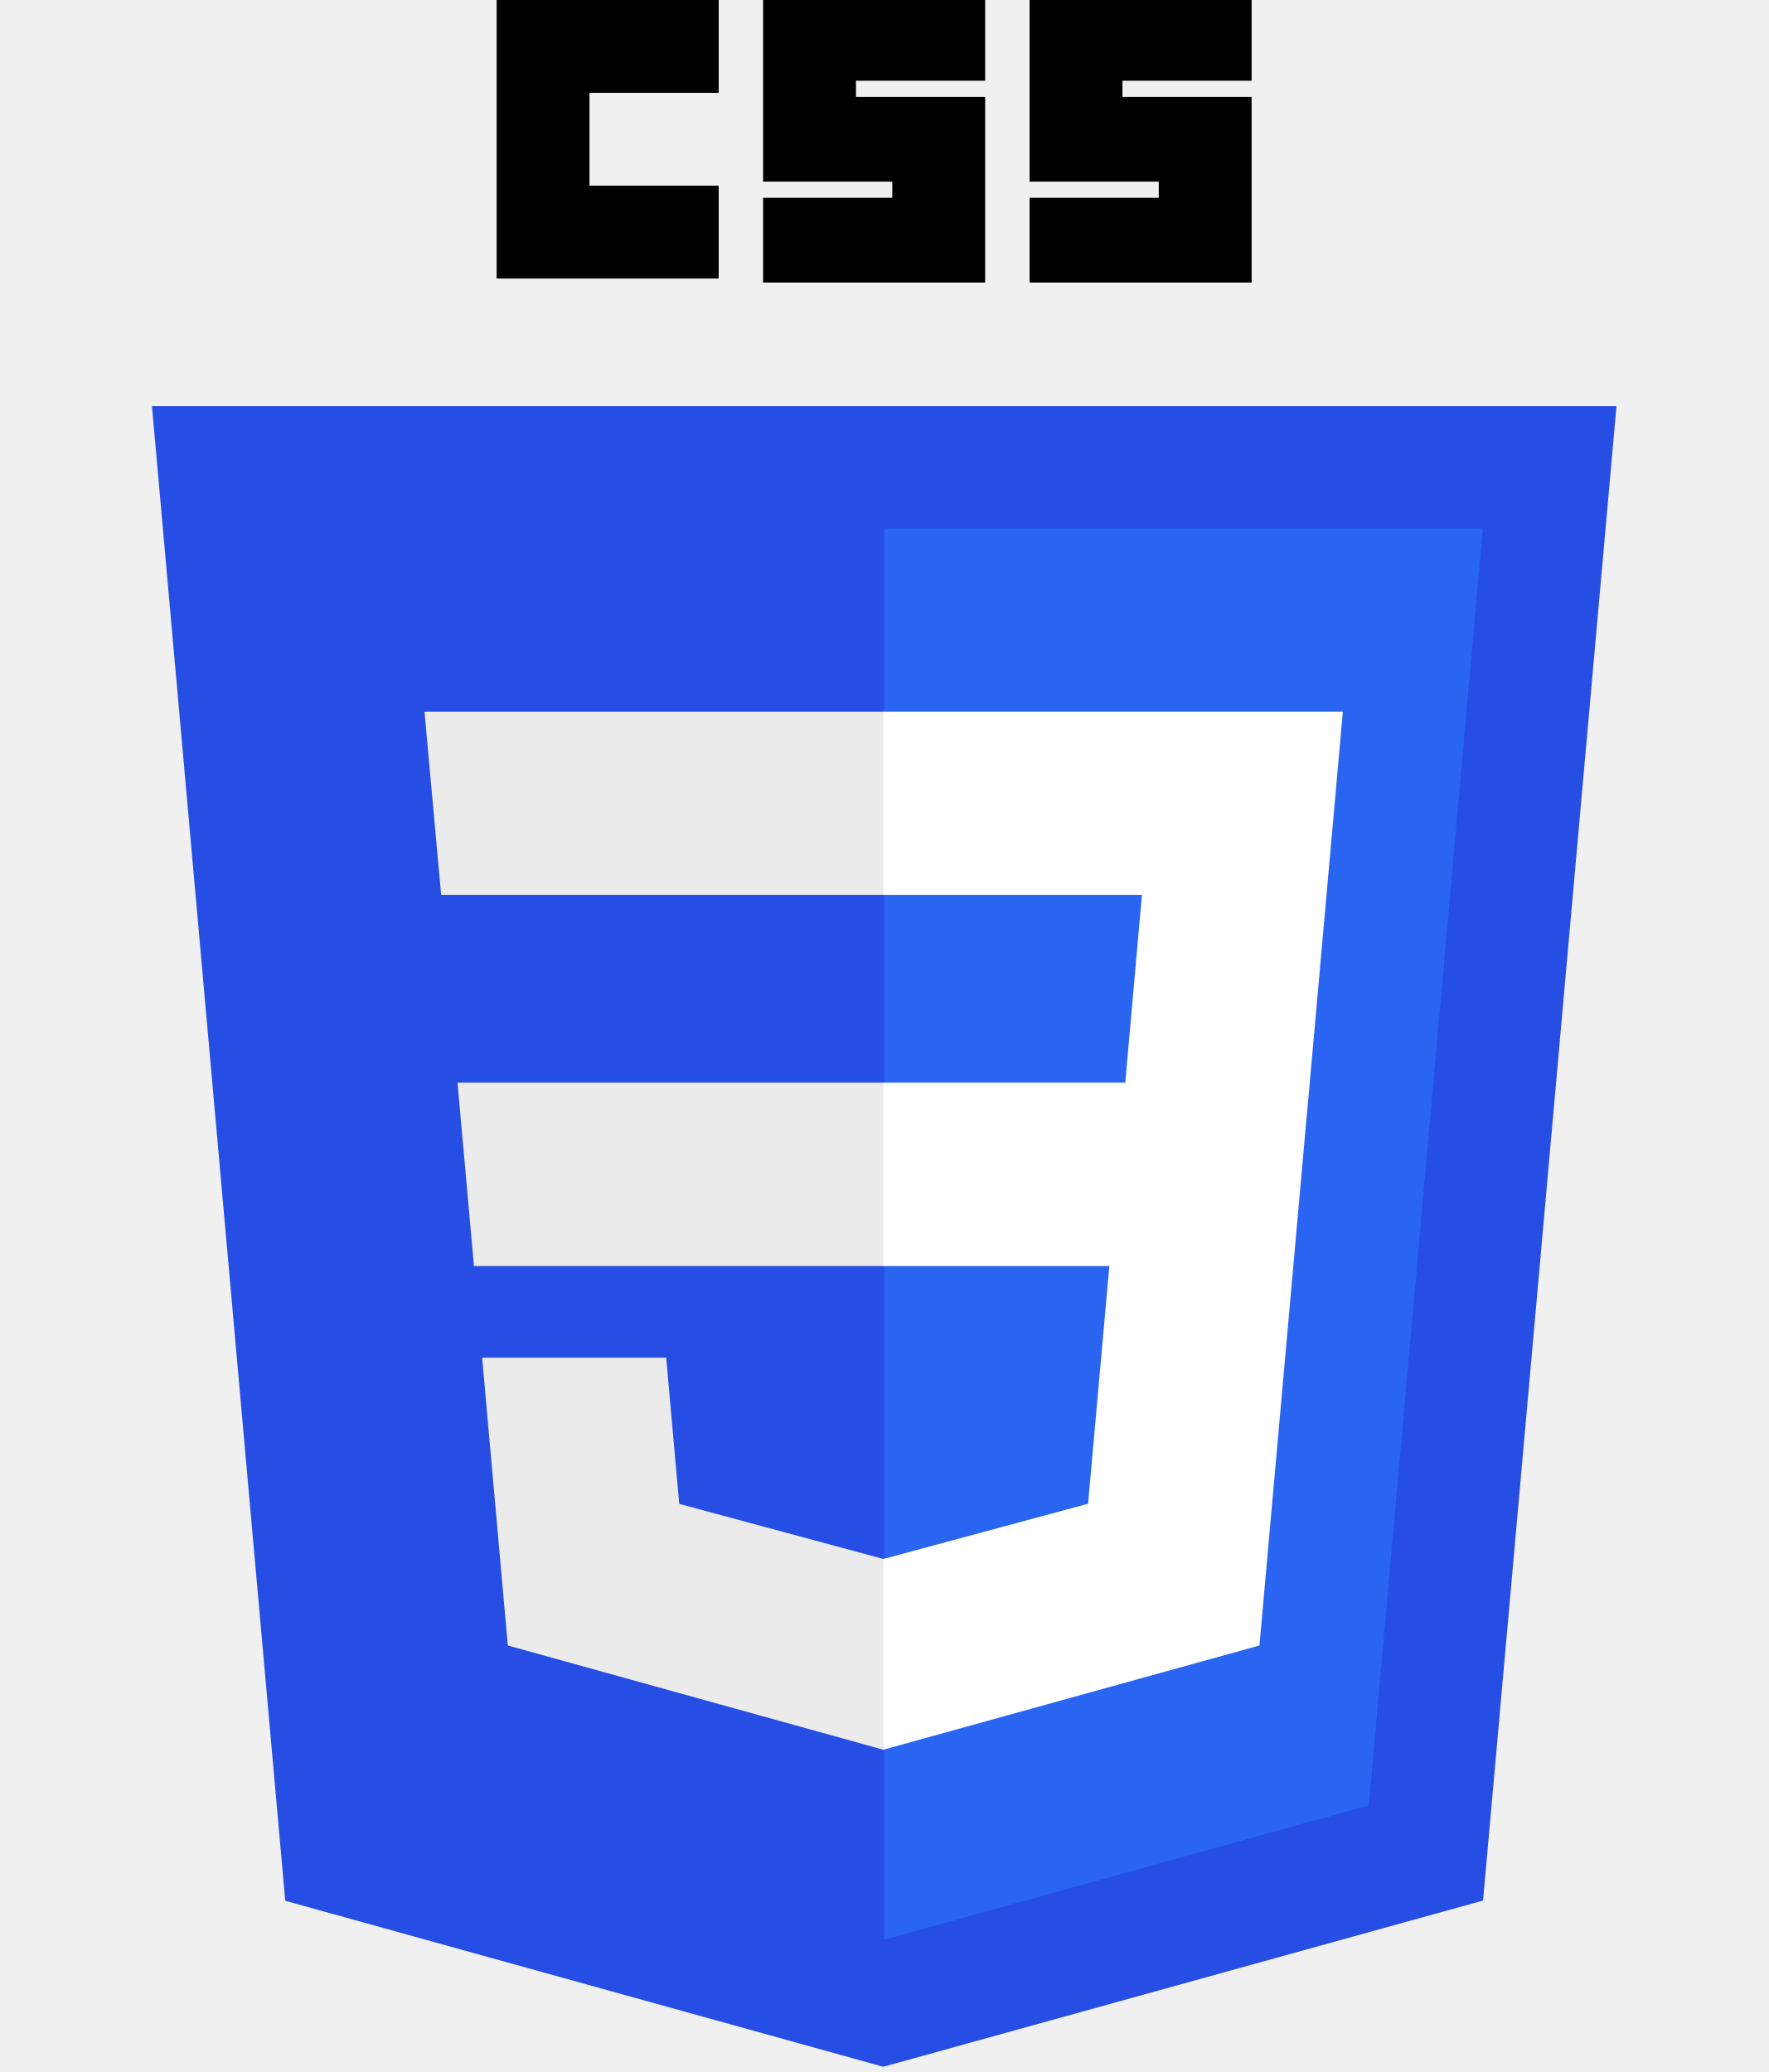
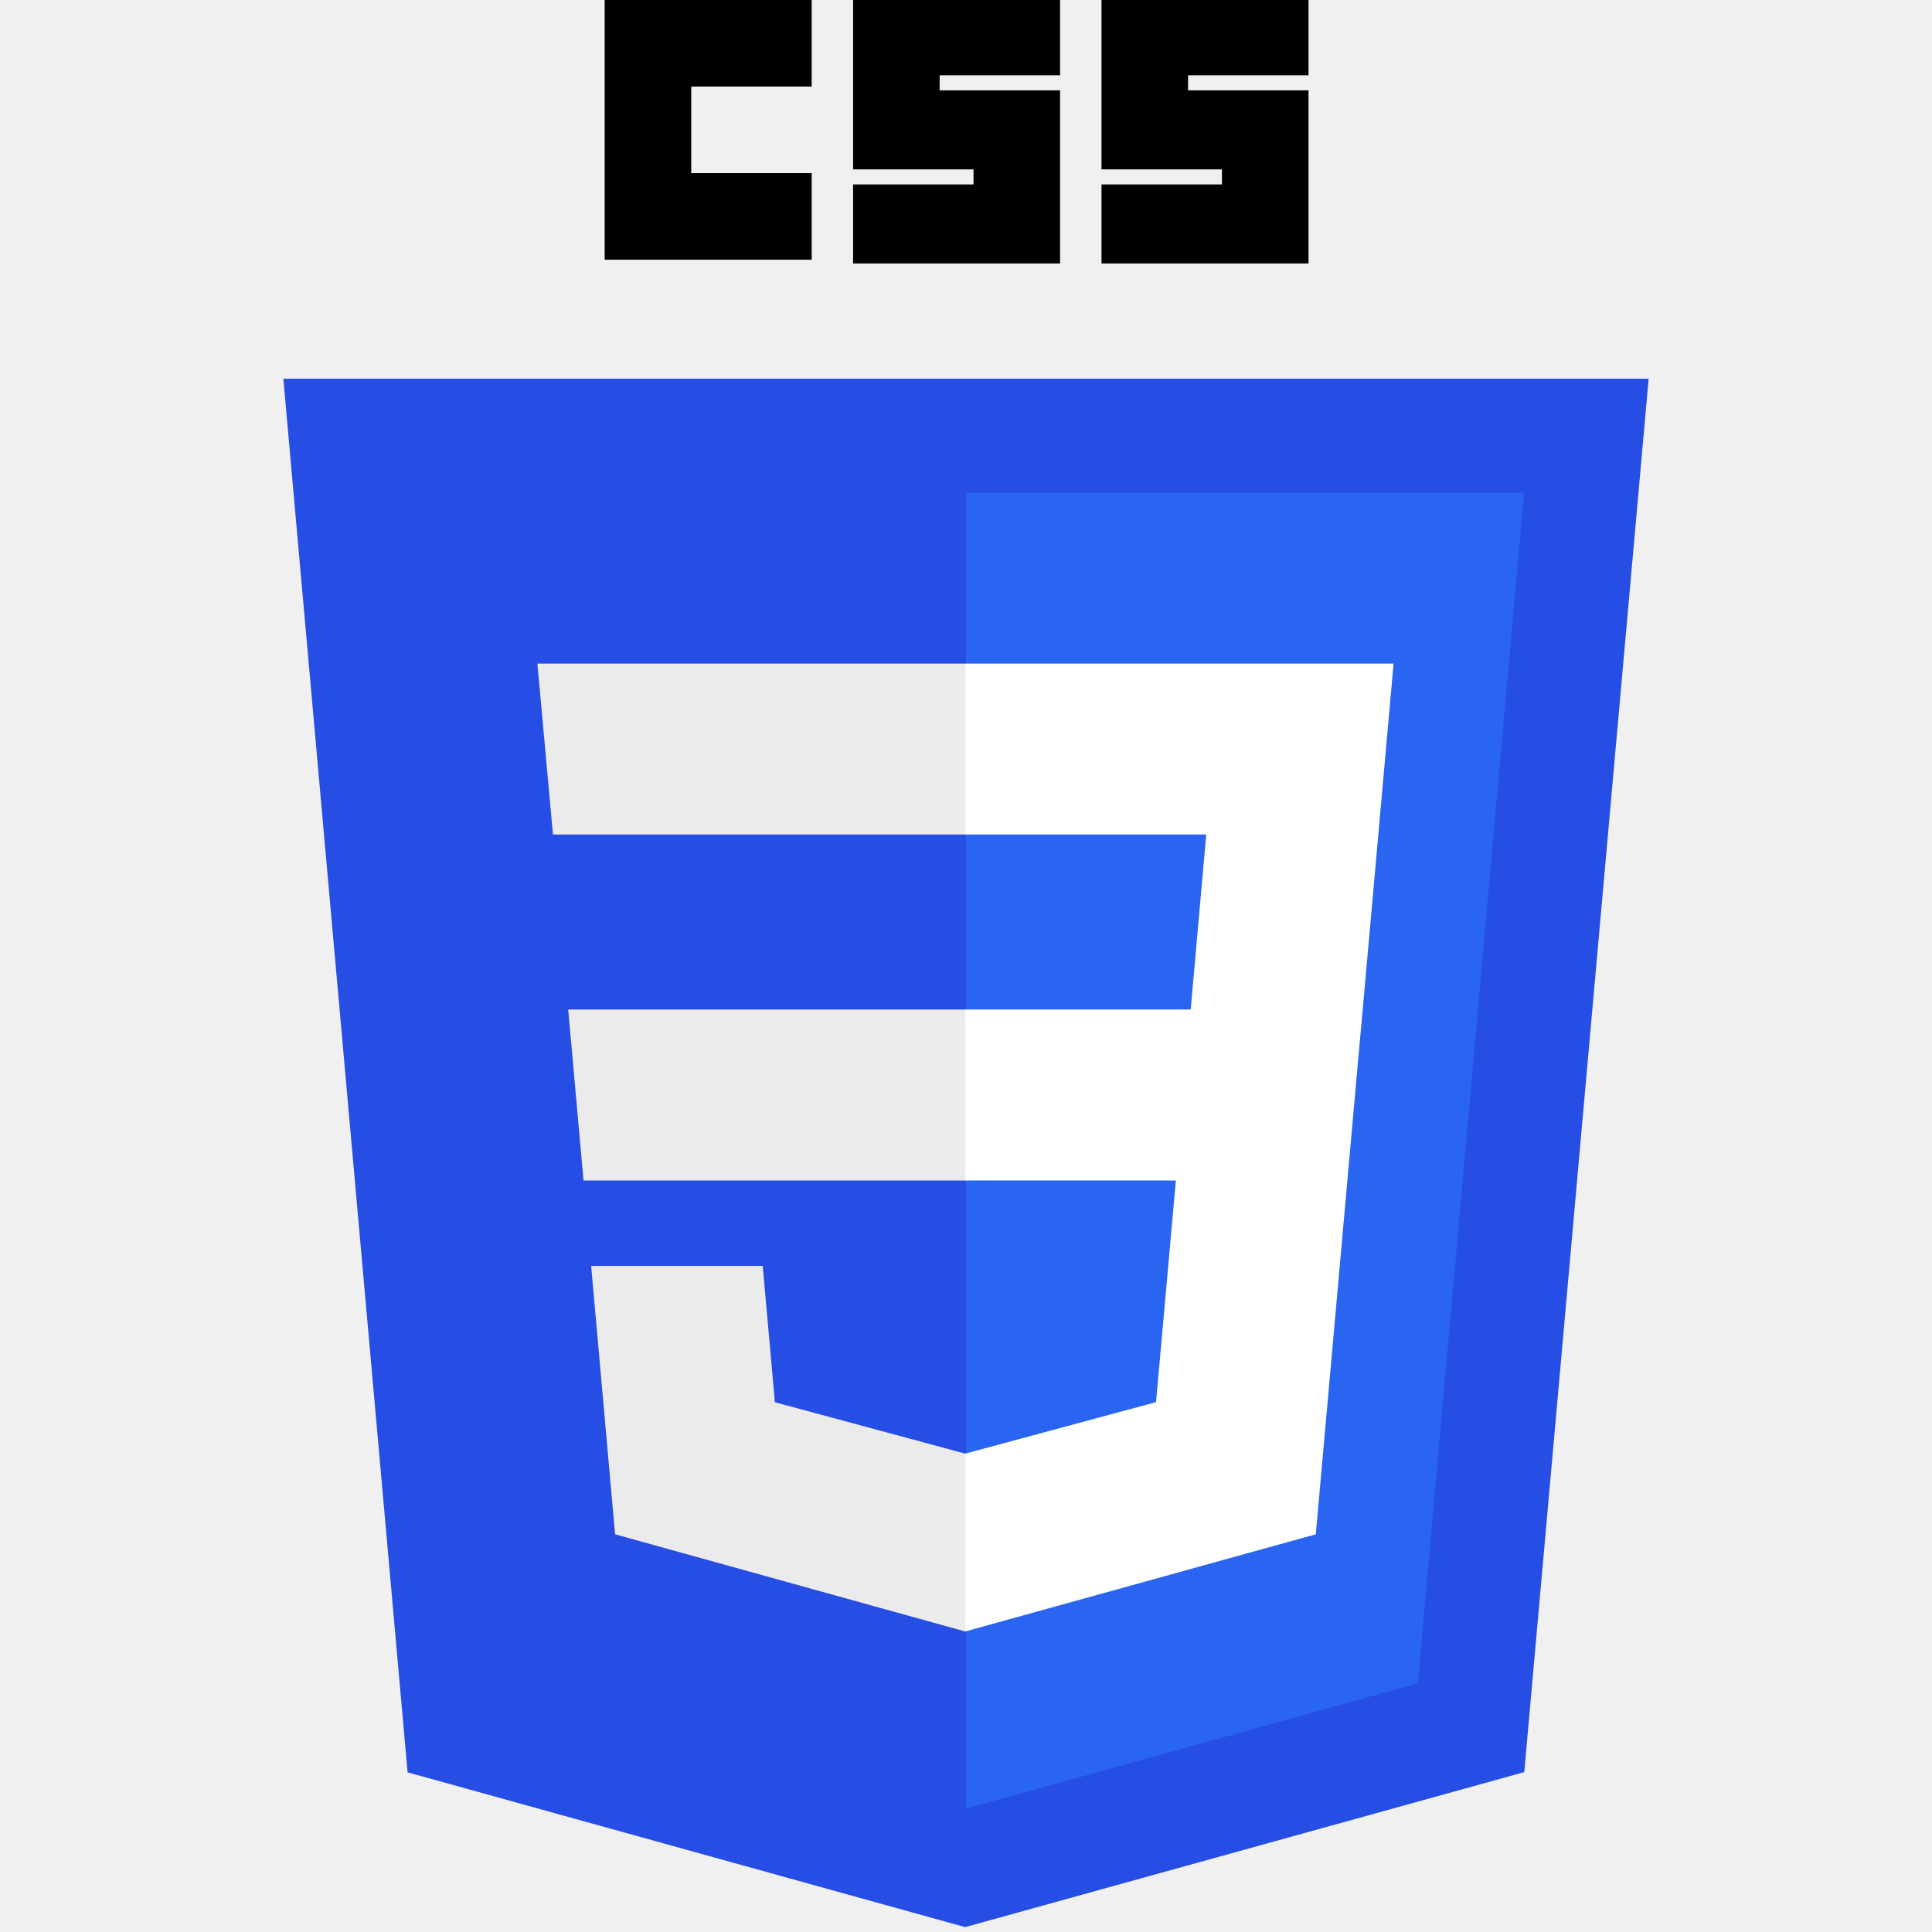
- <svg xmlns="http://www.w3.org/2000/svg" width="256px" height="300px" viewBox="0 0 256 361" version="1.1" preserveAspectRatio="xMidYMid">
+ <svg xmlns="http://www.w3.org/2000/svg" width="250px" height="250px" viewBox="0 0 256 361" version="1.1" preserveAspectRatio="xMidYMid">
  <g>
    <path d="M127.844,360.088 L23.662,331.166 L0.445,70.766 L255.555,70.766 L232.314,331.125 L127.844,360.088 L127.844,360.088 Z" fill="#264DE4" />
    <path d="M212.417,314.547 L232.278,92.057 L128,92.057 L128,337.95 L212.417,314.547 L212.417,314.547 Z" fill="#2965F1" />
    <path d="M53.669,188.636 L56.531,220.573 L128,220.573 L128,188.636 L53.669,188.636 L53.669,188.636 Z" fill="#EBEBEB" />
    <path d="M47.917,123.995 L50.82,155.932 L128,155.932 L128,123.995 L47.917,123.995 L47.917,123.995 Z" fill="#EBEBEB" />
    <path d="M128,271.58 L127.86,271.617 L92.292,262.013 L90.018,236.542 L57.958,236.542 L62.432,286.688 L127.853,304.849 L128,304.808 L128,271.58 L128,271.58 Z" fill="#EBEBEB" />
    <path d="M60.484,0 L99.165,0 L99.165,16.176 L76.659,16.176 L76.659,32.352 L99.165,32.352 L99.165,48.527 L60.484,48.527 L60.484,0 L60.484,0 Z" fill="#000000" />
    <path d="M106.901,0 L145.582,0 L145.582,14.066 L123.077,14.066 L123.077,16.879 L145.582,16.879 L145.582,49.231 L106.901,49.231 L106.901,34.462 L129.407,34.462 L129.407,31.648 L106.901,31.648 L106.901,0 L106.901,0 Z" fill="#000000" />
    <path d="M153.319,0 L192,0 L192,14.066 L169.495,14.066 L169.495,16.879 L192,16.879 L192,49.231 L153.319,49.231 L153.319,34.462 L175.824,34.462 L175.824,31.648 L153.319,31.648 L153.319,0 L153.319,0 Z" fill="#000000" />
    <path d="M202.127,188.636 L207.892,123.995 L127.89,123.995 L127.89,155.932 L172.892,155.932 L169.986,188.636 L127.89,188.636 L127.89,220.573 L167.217,220.573 L163.509,261.993 L127.89,271.607 L127.89,304.833 L193.362,286.688 L193.843,281.292 L201.348,197.212 L202.127,188.636 L202.127,188.636 Z" fill="#FFFFFF" />
  </g>
</svg>
